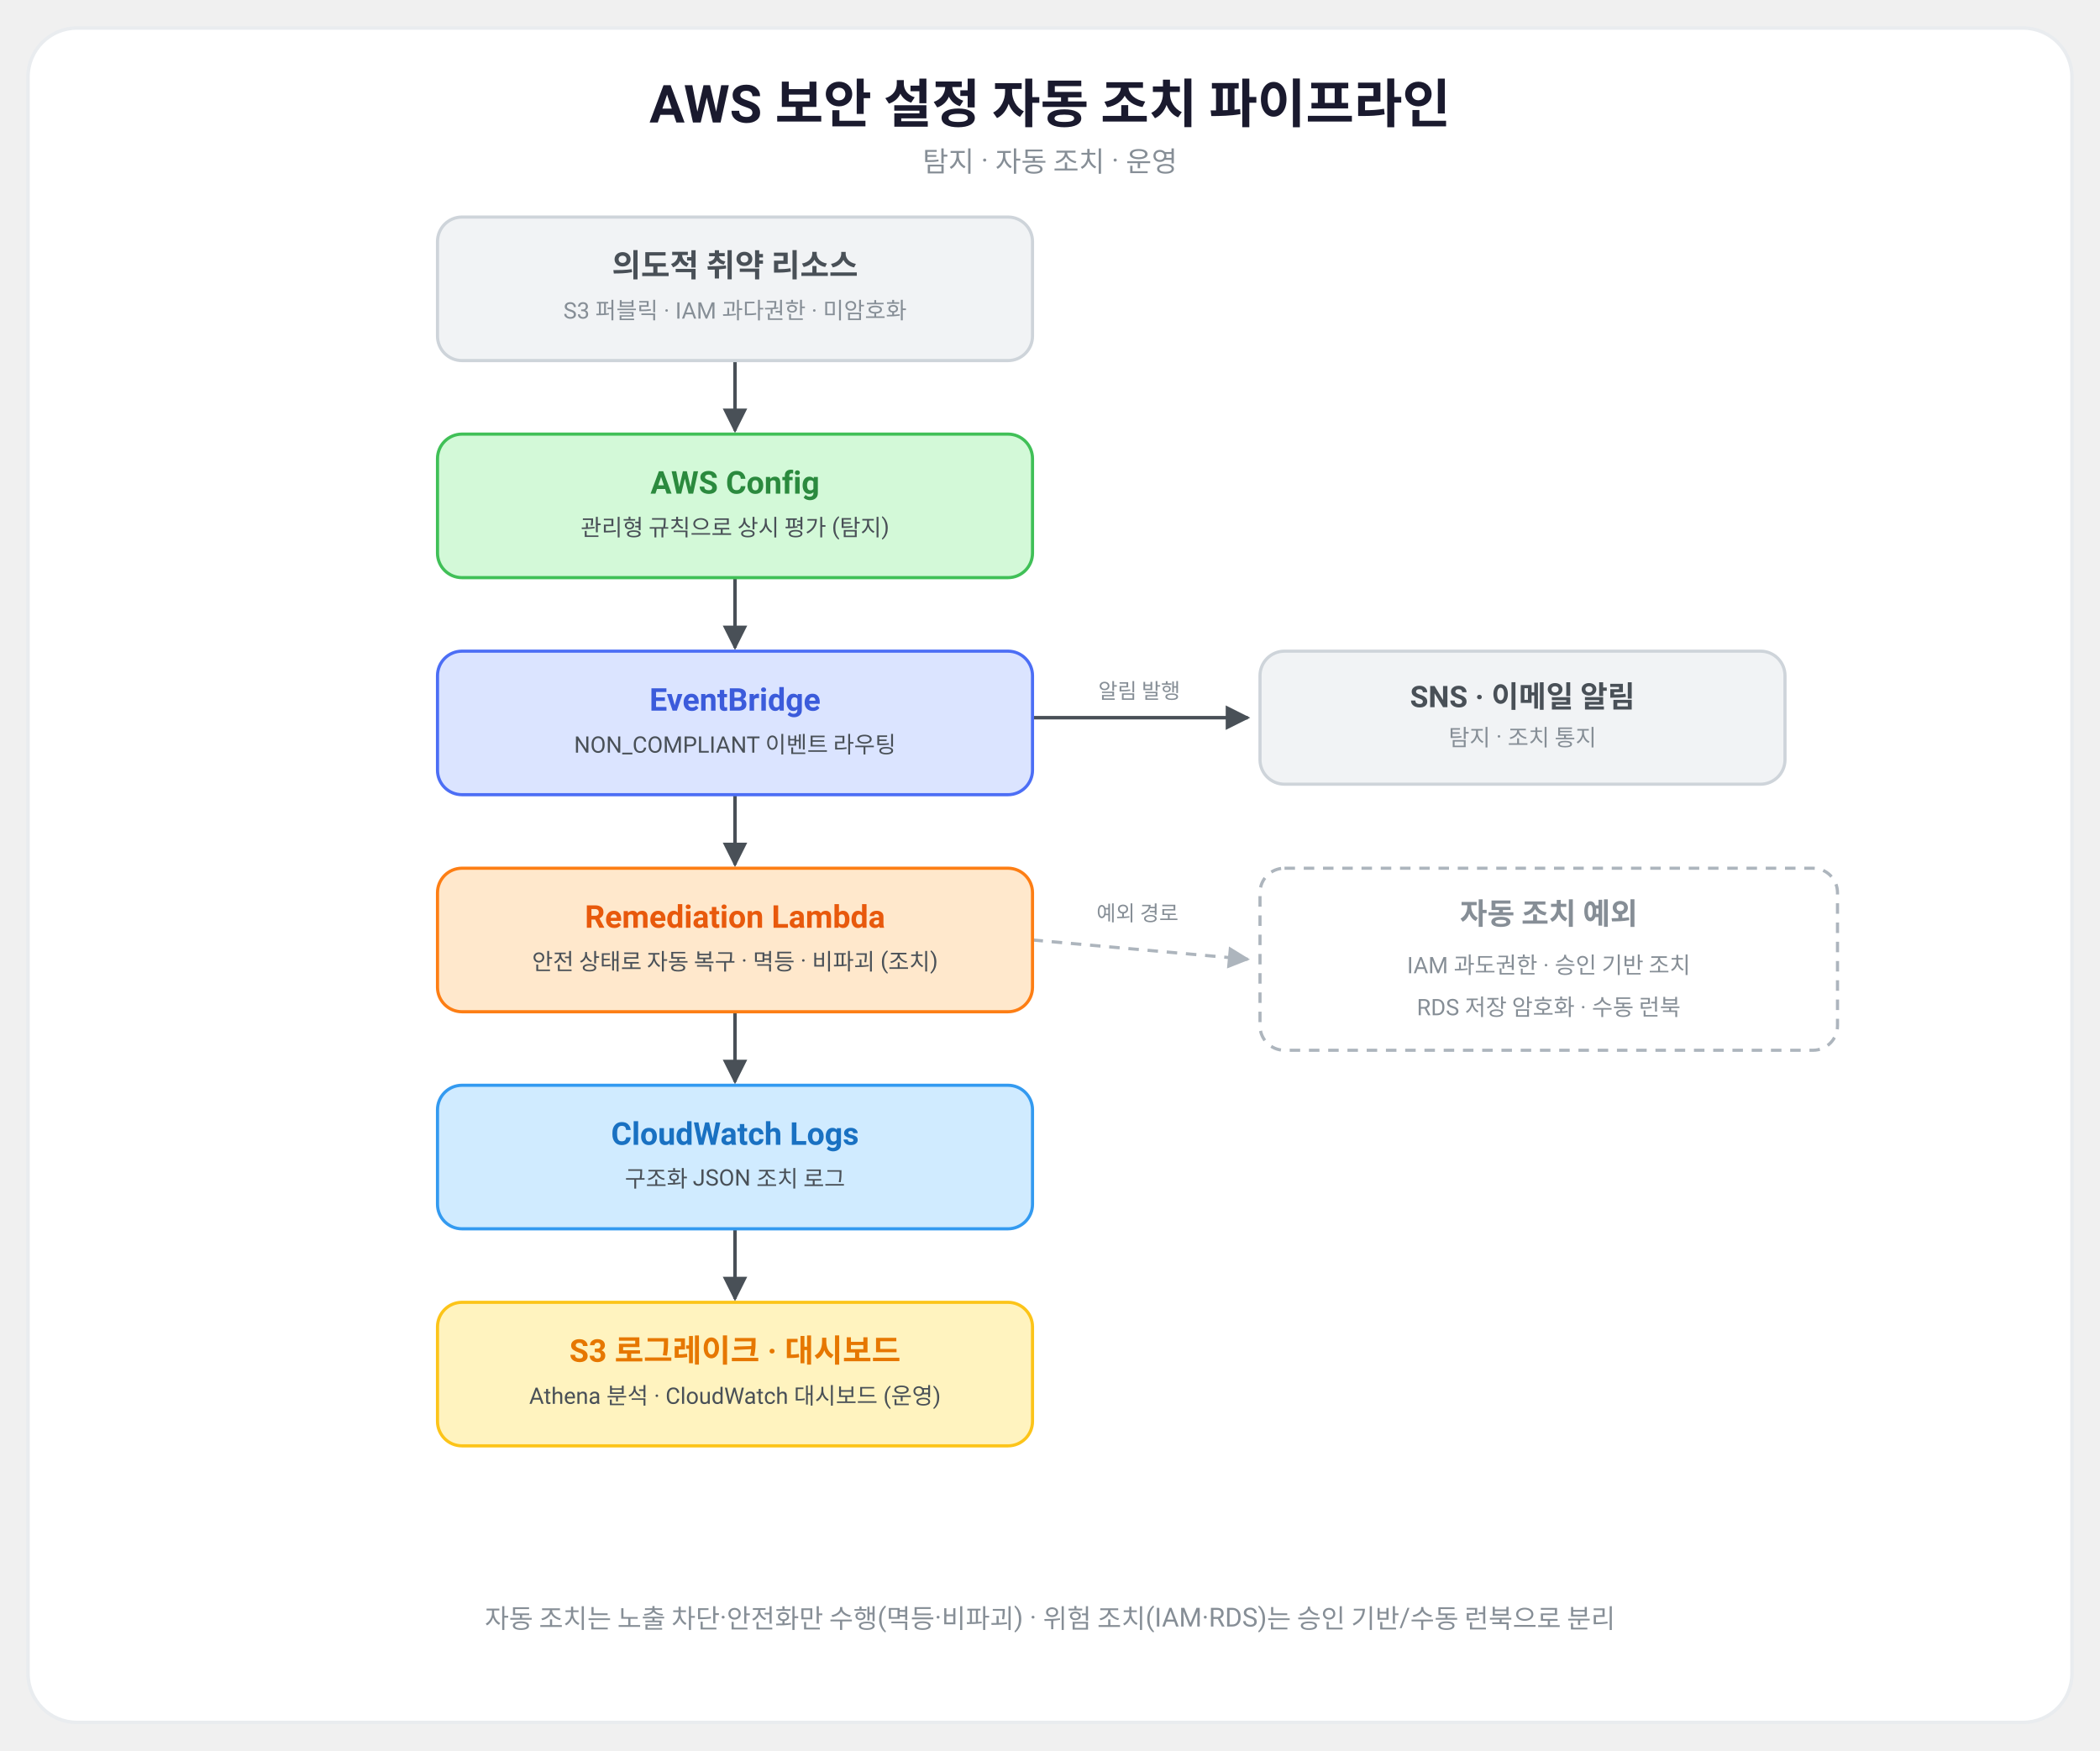
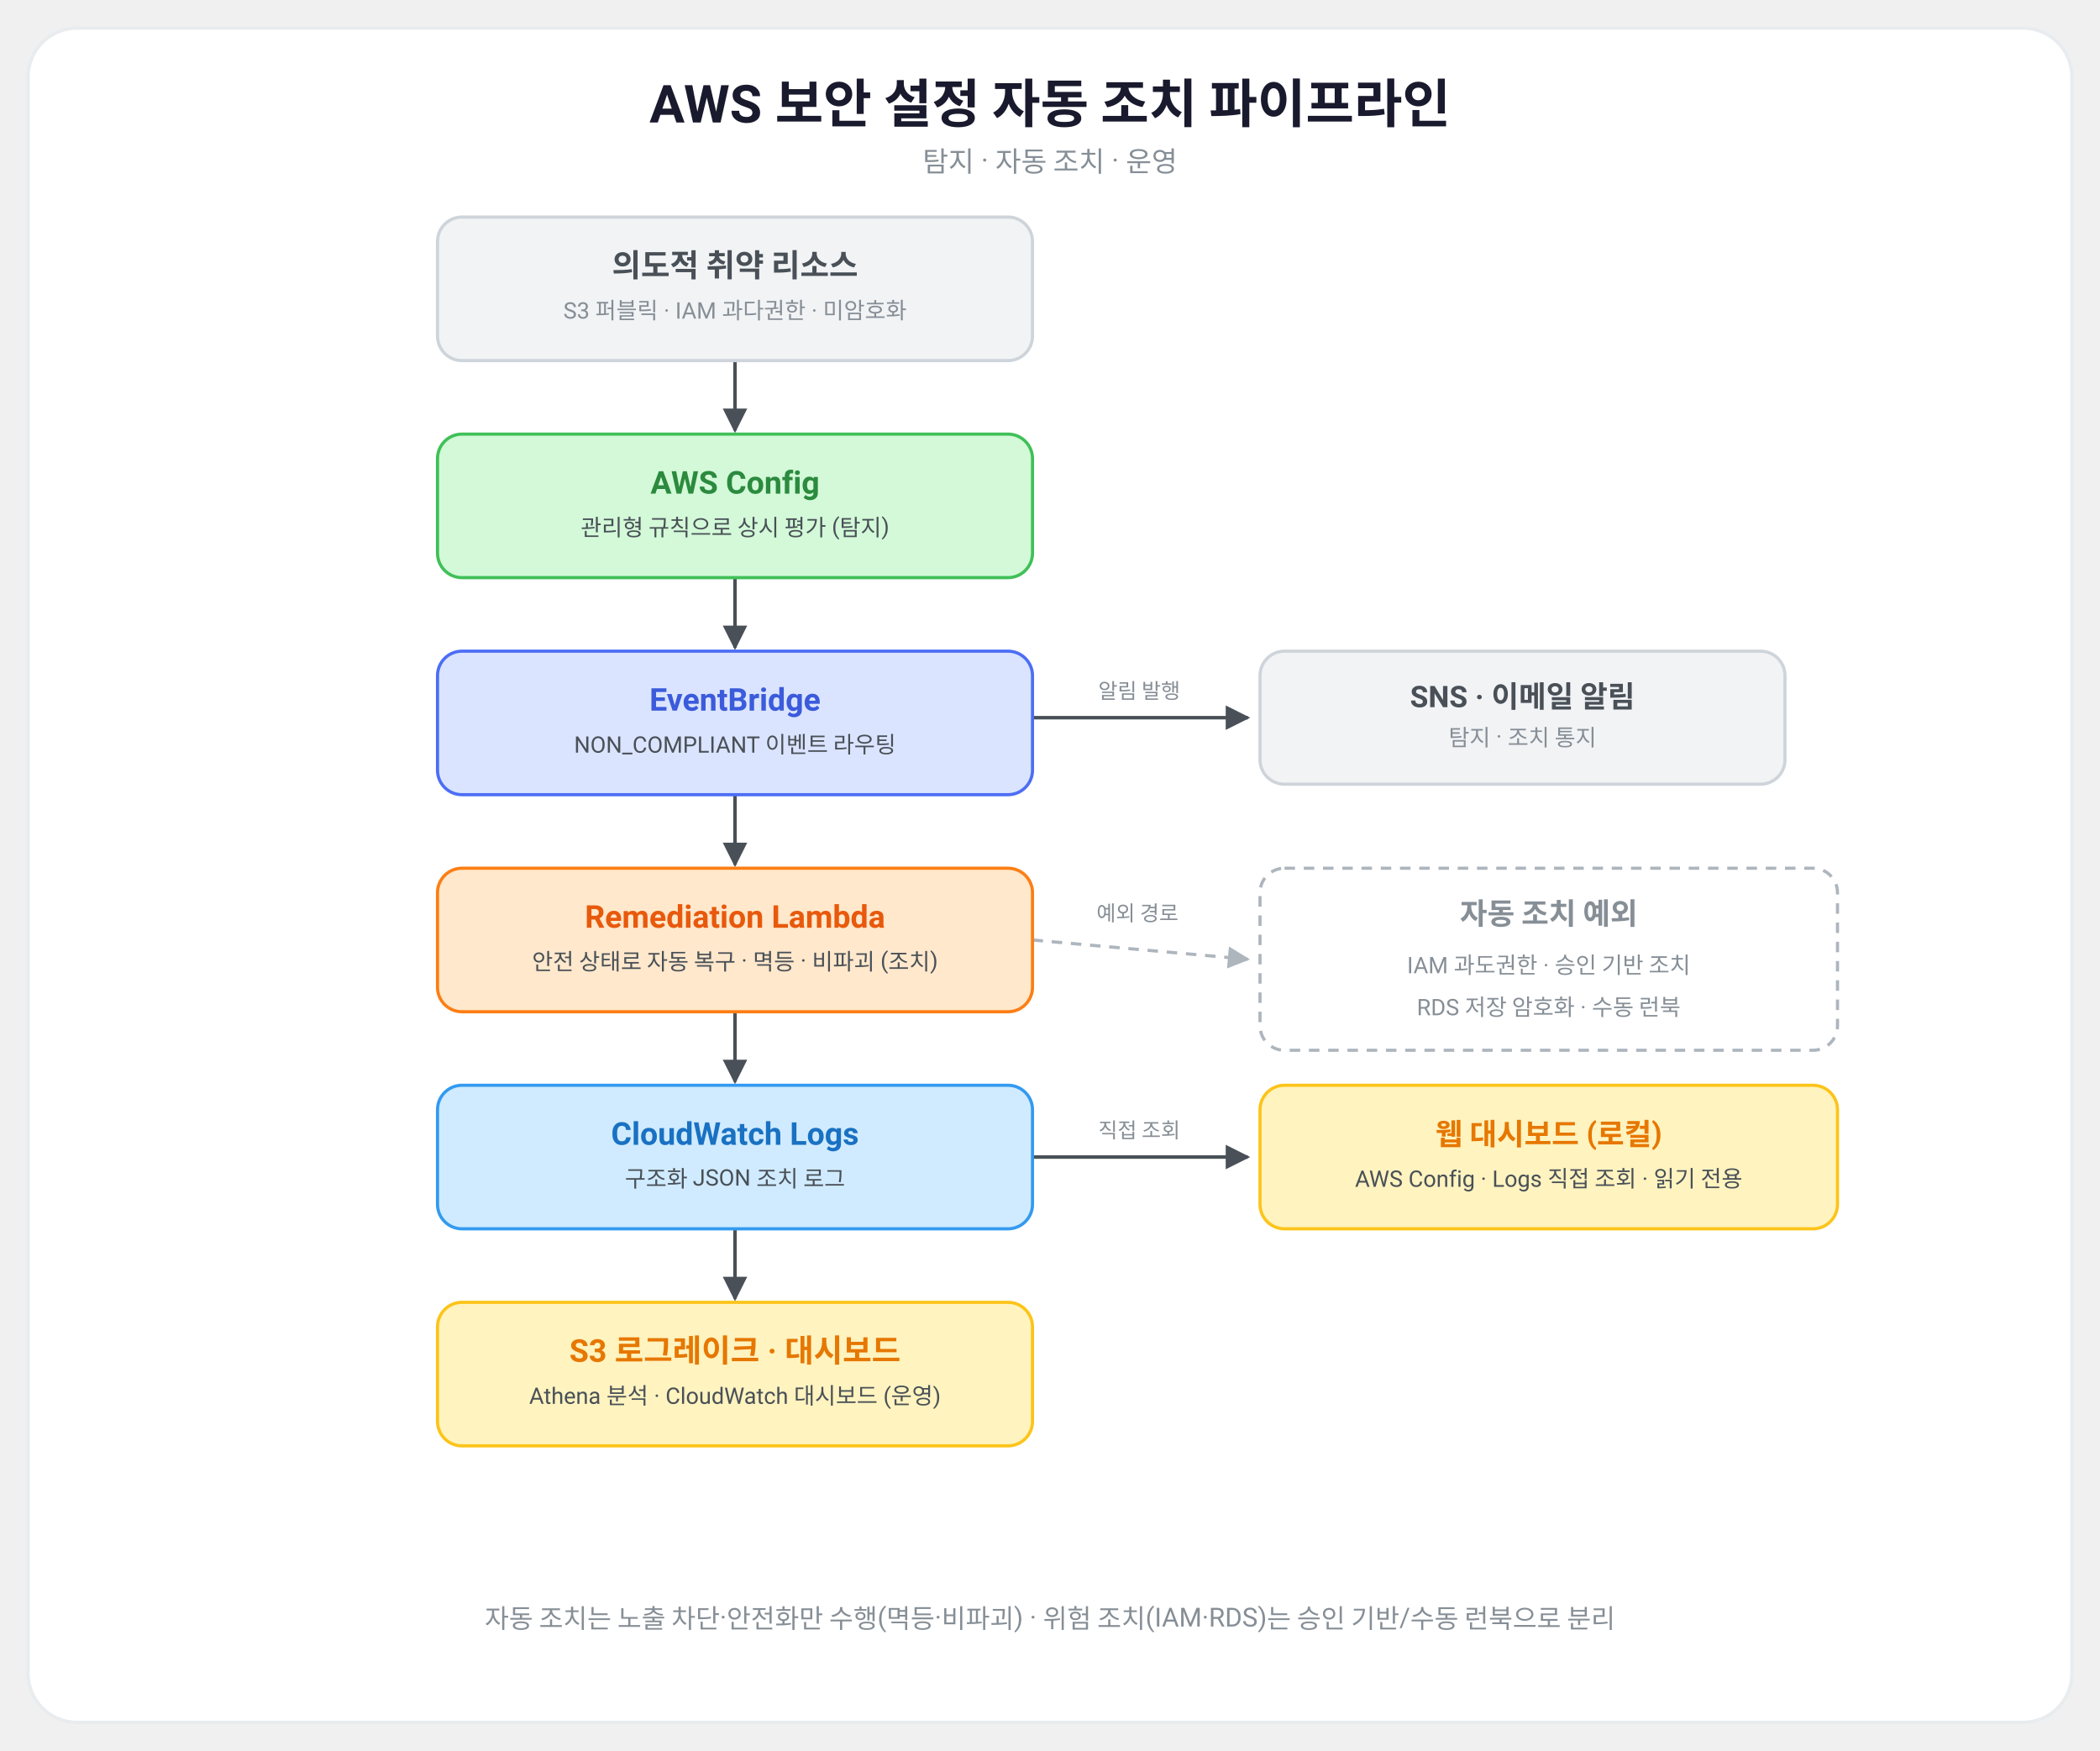
<svg xmlns="http://www.w3.org/2000/svg" viewBox="0 0 1200 1000" width="1200" height="1000" role="img" aria-label="AWS 보안 설정 자동 조치 파이프라인 아키텍처">
  <defs>
    <style>
      text { font-family: -apple-system, BlinkMacSystemFont, 'Apple SD Gothic Neo', 'Malgun Gothic', 'Noto Sans KR', 'Segoe UI', Roboto, sans-serif; }
      .t { font-weight: 700; }
      .sub { font-weight: 400; }
    </style>
    <marker id="arrowSolid" viewBox="0 0 10 10" refX="9" refY="5" markerWidth="7" markerHeight="7" orient="auto-start-reverse">
      <path d="M0,0 L10,5 L0,10 z" fill="#495057" />
    </marker>
    <marker id="arrowDash" viewBox="0 0 10 10" refX="9" refY="5" markerWidth="7" markerHeight="7" orient="auto-start-reverse">
      <path d="M0,0 L10,5 L0,10 z" fill="#ADB5BD" />
    </marker>
  </defs>
  <rect x="16" y="16" width="1168" height="968" rx="28" ry="28" fill="#FFFFFF" stroke="#E9ECEF" stroke-width="2" />
  <text class="t" x="600" y="70" font-size="30" fill="#1A1A2E" text-anchor="middle">AWS 보안 설정 자동 조치 파이프라인</text>
  <text class="sub" x="600" y="98" font-size="16" fill="#868E96" text-anchor="middle">탐지 · 자동 조치 · 운영</text>
  <line x1="420" y1="206" x2="420" y2="246" stroke="#495057" stroke-width="2" marker-end="url(#arrowSolid)" />
  <line x1="420" y1="330" x2="420" y2="370" stroke="#495057" stroke-width="2" marker-end="url(#arrowSolid)" />
  <line x1="420" y1="454" x2="420" y2="494" stroke="#495057" stroke-width="2" marker-end="url(#arrowSolid)" />
  <line x1="420" y1="578" x2="420" y2="618" stroke="#495057" stroke-width="2" marker-end="url(#arrowSolid)" />
  <line x1="420" y1="702" x2="420" y2="742" stroke="#495057" stroke-width="2" marker-end="url(#arrowSolid)" />
  <line x1="590" y1="410" x2="713" y2="410" stroke="#495057" stroke-width="2" marker-end="url(#arrowSolid)" />
  <text class="sub" x="651" y="399" font-size="12" fill="#868E96" text-anchor="middle">알림 발행</text>
  <line x1="590" y1="537" x2="713" y2="548" stroke="#ADB5BD" stroke-width="1.8" stroke-dasharray="6 5" marker-end="url(#arrowDash)" />
  <text class="sub" x="650" y="526" font-size="12" fill="#868E96" text-anchor="middle">예외 경로</text>
+   <line x1="590" y1="661" x2="713" y2="661" stroke="#495057" stroke-width="2" marker-end="url(#arrowSolid)" />
+   <text class="sub" x="651" y="650" font-size="12" fill="#868E96" text-anchor="middle">직접 조회</text>
  <rect x="250" y="124" width="340" height="82" rx="14" fill="#F1F3F5" stroke="#CED4DA" stroke-width="1.8" />
  <text class="t" x="420" y="158" font-size="18" fill="#495057" text-anchor="middle">의도적 취약 리소스</text>
  <text class="sub" x="420" y="182" font-size="13" fill="#868E96" text-anchor="middle">S3 퍼블릭 · IAM 과다권한 · 미암호화</text>
  <rect x="250" y="248" width="340" height="82" rx="14" fill="#D3F9D8" stroke="#40C057" stroke-width="1.8" />
  <text class="t" x="420" y="282" font-size="18" fill="#2B8A3E" text-anchor="middle">AWS Config</text>
  <text class="sub" x="420" y="306" font-size="13" fill="#495057" text-anchor="middle">관리형 규칙으로 상시 평가 (탐지)</text>
  <rect x="250" y="372" width="340" height="82" rx="14" fill="#DBE4FF" stroke="#4C6EF5" stroke-width="1.8" />
  <text class="t" x="420" y="406" font-size="18" fill="#3B5BDB" text-anchor="middle">EventBridge</text>
  <text class="sub" x="420" y="430" font-size="13" fill="#495057" text-anchor="middle">NON_COMPLIANT 이벤트 라우팅</text>
  <rect x="250" y="496" width="340" height="82" rx="14" fill="#FFE8CC" stroke="#FD7E14" stroke-width="1.8" />
  <text class="t" x="420" y="530" font-size="18" fill="#E8590C" text-anchor="middle">Remediation Lambda</text>
  <text class="sub" x="420" y="554" font-size="13" fill="#495057" text-anchor="middle">안전 상태로 자동 복구 · 멱등 · 비파괴 (조치)</text>
  <rect x="250" y="620" width="340" height="82" rx="14" fill="#D0EBFF" stroke="#339AF0" stroke-width="1.8" />
  <text class="t" x="420" y="654" font-size="18" fill="#1971C2" text-anchor="middle">CloudWatch Logs</text>
  <text class="sub" x="420" y="678" font-size="13" fill="#495057" text-anchor="middle">구조화 JSON 조치 로그</text>
  <rect x="250" y="744" width="340" height="82" rx="14" fill="#FFF3BF" stroke="#FCC419" stroke-width="1.8" />
  <text class="t" x="420" y="778" font-size="18" fill="#E67700" text-anchor="middle">S3 로그레이크 · 대시보드</text>
  <text class="sub" x="420" y="802" font-size="13" fill="#495057" text-anchor="middle">Athena 분석 · CloudWatch 대시보드 (운영)</text>
  <rect x="720" y="372" width="300" height="76" rx="14" fill="#F1F3F5" stroke="#CED4DA" stroke-width="1.8" />
  <text class="t" x="870" y="404" font-size="17" fill="#495057" text-anchor="middle">SNS · 이메일 알림</text>
  <text class="sub" x="870" y="426" font-size="13" fill="#868E96" text-anchor="middle">탐지 · 조치 통지</text>
  <rect x="720" y="496" width="330" height="104" rx="14" fill="#FFFFFF" stroke="#ADB5BD" stroke-width="1.8" stroke-dasharray="6 5" />
  <text class="t" x="885" y="528" font-size="17" fill="#868E96" text-anchor="middle">자동 조치 예외</text>
  <text class="sub" x="885" y="556" font-size="13" fill="#868E96" text-anchor="middle">IAM 과도권한 · 승인 기반 조치</text>
  <text class="sub" x="885" y="580" font-size="13" fill="#868E96" text-anchor="middle">RDS 저장 암호화 · 수동 런북</text>
+   <rect x="720" y="620" width="330" height="82" rx="14" fill="#FFF3BF" stroke="#FCC419" stroke-width="1.8" />
+   <text class="t" x="885" y="654" font-size="17" fill="#E67700" text-anchor="middle">웹 대시보드 (로컬)</text>
+   <text class="sub" x="885" y="678" font-size="13" fill="#495057" text-anchor="middle">AWS Config · Logs 직접 조회 · 읽기 전용</text>
  <text class="sub" x="600" y="930" font-size="15" fill="#868E96" text-anchor="middle">자동 조치는 노출 차단·안전화만 수행(멱등·비파괴) · 위험 조치(IAM·RDS)는 승인 기반/수동 런북으로 분리</text>
</svg>
